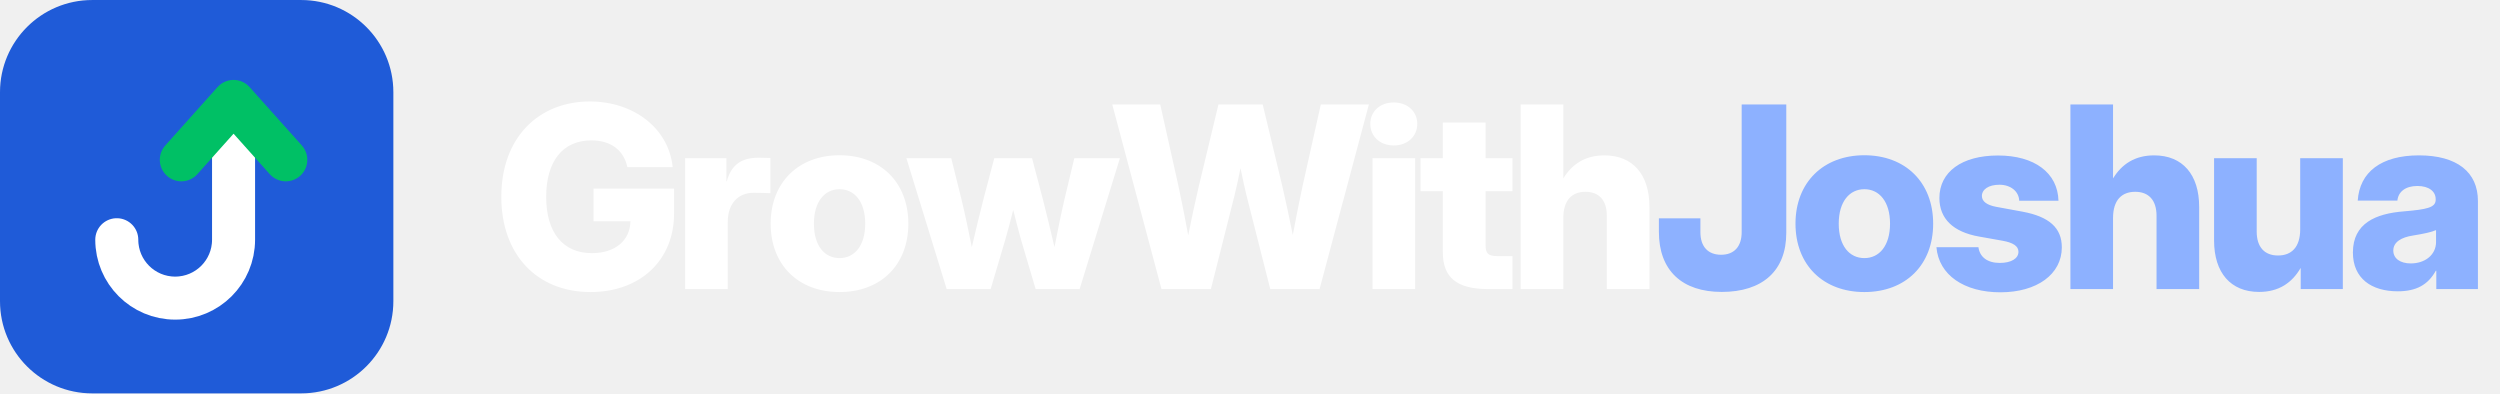
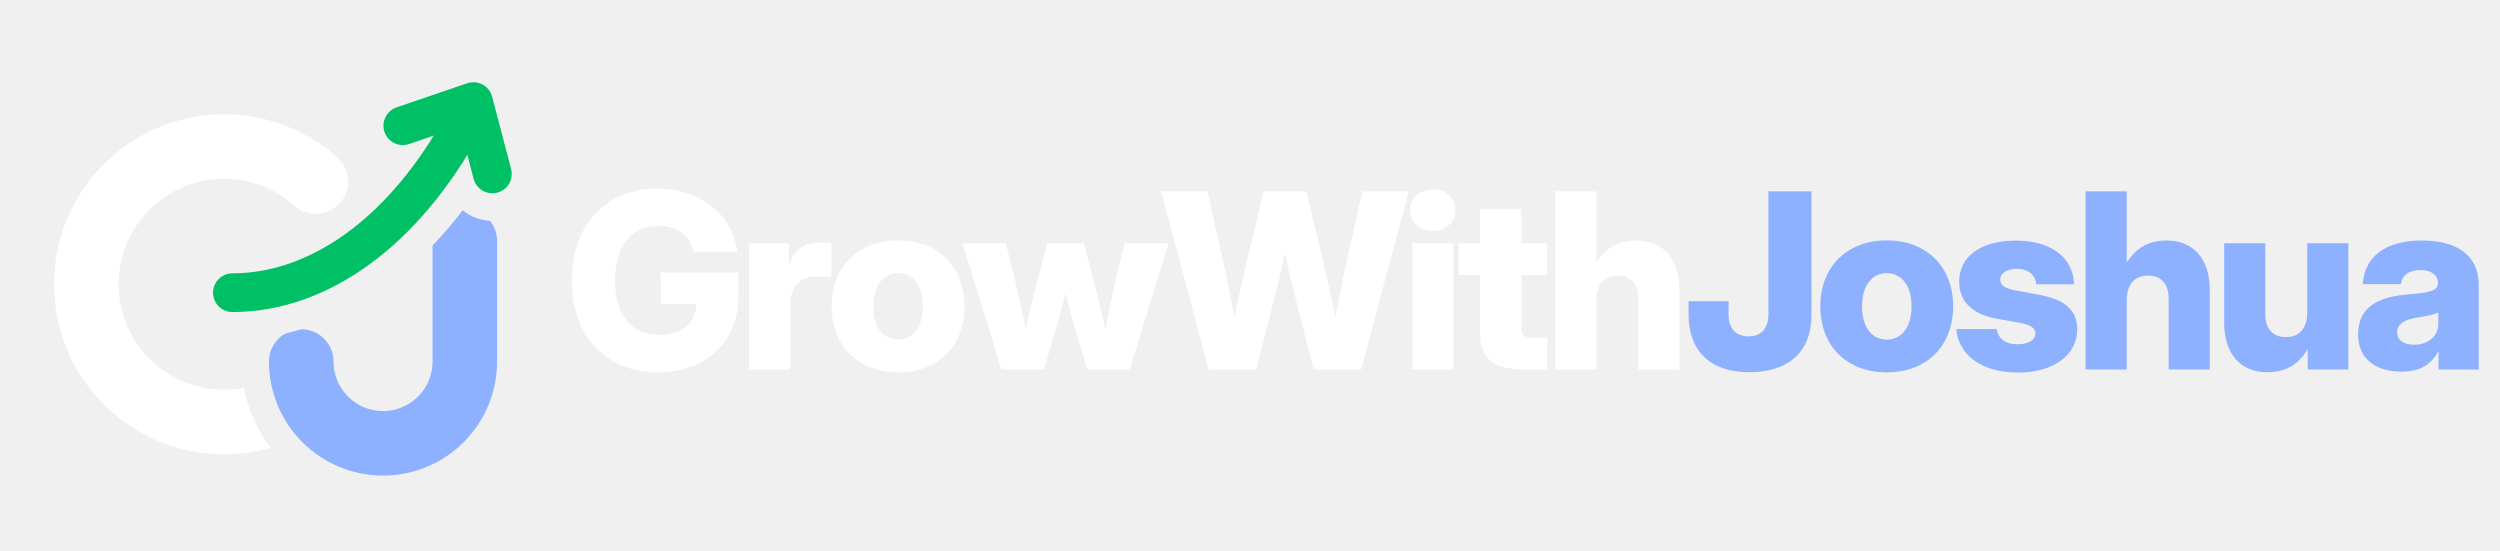
- <svg xmlns="http://www.w3.org/2000/svg" viewBox="0 0 985.1 155.0" width="985" height="155">
-   <g transform="translate(0 0) scale(2.421875)">
-     <rect width="64" height="64" rx="15" fill="#1F5BD8" />
-     <path d="M38 18.5 V39 a9.5 9.5 0 0 1 -19 0" fill="none" stroke="#FFFFFF" stroke-width="7" stroke-linecap="round" />
-     <path d="M29.5 26 L38 16.5 L46.5 26" fill="none" stroke="#00C065" stroke-width="7" stroke-linecap="round" stroke-linejoin="round" />
+ <svg xmlns="http://www.w3.org/2000/svg" viewBox="0 0 1021.1 225.0" width="1021" height="225">
+   <g transform="translate(0.0 0.0) scale(3.5156)">
+     <defs>
+       <mask id="hwmG" maskUnits="userSpaceOnUse" x="0" y="0" width="64" height="64">
+         <rect width="64" height="64" fill="#fff" />
+         <path d="M52 28 V42 A9.5 9.5 0 0 1 33 42" fill="none" stroke="#000" stroke-width="13.9" stroke-linecap="round" />
+         <path d="M25 34 C35 34 45 27 52 14" fill="none" stroke="#000" stroke-width="10.9" stroke-linecap="round" />
+         <path d="M44.8 14.6 L53 11.8 L55.2 20.2" fill="none" stroke="#000" stroke-width="10.9" stroke-linecap="round" stroke-linejoin="round" />
+       </mask>
+       <mask id="hwmJ" maskUnits="userSpaceOnUse" x="0" y="0" width="64" height="64">
+         <rect width="64" height="64" fill="#fff" />
+         <path d="M25 34 C35 34 45 27 52 14" fill="none" stroke="#000" stroke-width="10.9" stroke-linecap="round" />
+         <path d="M44.8 14.6 L53 11.8 L55.2 20.2" fill="none" stroke="#000" stroke-width="10.9" stroke-linecap="round" stroke-linejoin="round" />
+       </mask>
+     </defs>
+     <g transform="translate(2 0)">
+       <path d="M34.7 21.1 A16 16 0 1 0 32.5 46.6" mask="url(#hwmG)" fill="none" stroke="#FFFFFF" stroke-width="7.5" stroke-linecap="round" stroke-linejoin="round" />
+       <path d="M52 28 V42 A9.5 9.5 0 0 1 33 42" mask="url(#hwmJ)" fill="none" stroke="#8DB1FF" stroke-width="7.5" stroke-linecap="round" />
+       <path d="M25 34 C35 34 45 27 52 14" fill="none" stroke="#00C065" stroke-width="4.5" stroke-linecap="round" />
+       <path d="M44.8 14.6 L53 11.8 L55.2 20.2" fill="none" stroke="#00C065" stroke-width="4.5" stroke-linecap="round" stroke-linejoin="round" />
+     </g>
  </g>
-   <g transform="translate(195 113.9)">
+   <g transform="translate(231.0 150.9)">
    <path d="M37.695 1.172C57.178 1.172 70.605 -11.279 70.605 -29.736V-39.6H38.867V-26.709H53.418C53.271 -19.189 47.461 -14.16 38.232 -14.16C26.758 -14.16 20.215 -22.363 20.215 -36.328C20.215 -50.342 26.709 -58.594 38.037 -58.594C45.898 -58.594 50.879 -54.492 52.197 -48.047H70.068C68.457 -63.525 54.541 -73.926 37.402 -73.926C17.627 -73.926 2.539 -60.107 2.539 -36.328C2.539 -13.623 16.553 1.172 37.695 1.172ZM74.967 0.0H91.764V-26.416C91.764 -33.74 95.914 -37.939 101.92 -37.939C104.361 -37.939 107.34 -37.842 108.561 -37.793V-51.66C107.193 -51.709 105.777 -51.758 103.971 -51.758C97.086 -51.758 93.229 -49.023 91.373 -42.48H91.227V-51.562H74.967ZM135.822 1.172C151.984 1.172 162.922 -9.424 162.922 -25.781C162.922 -42.041 151.984 -52.734 135.822 -52.734C119.66 -52.734 108.674 -42.041 108.674 -25.781C108.674 -9.424 119.66 1.172 135.822 1.172ZM135.822 -12.207C129.914 -12.207 125.715 -17.041 125.715 -25.781C125.715 -34.473 129.963 -39.355 135.822 -39.355C141.682 -39.355 145.93 -34.473 145.93 -25.781C145.93 -17.041 141.682 -12.207 135.822 -12.207ZM178.025 0.0H195.359L201.072 -19.287C202.195 -23.096 203.221 -27.148 204.246 -31.201C205.271 -27.148 206.297 -23.096 207.371 -19.287L213.084 0.0H230.418L246.287 -51.562H228.318L224.461 -35.449C223.045 -29.395 221.775 -22.949 220.506 -16.553C218.992 -22.949 217.479 -29.443 215.916 -35.449L211.668 -51.562H196.775L192.527 -35.449C190.965 -29.443 189.451 -22.949 187.938 -16.553C186.619 -22.949 185.301 -29.443 183.836 -35.449L179.832 -51.562H162.156ZM262.66 0.0H282.143L291.42 -36.768C292.201 -39.844 292.934 -43.408 293.812 -47.656C294.691 -43.408 295.424 -39.844 296.205 -36.768L305.531 0.0H324.965L344.398 -72.754H325.453L318.227 -40.43C316.859 -34.033 315.59 -27.686 314.418 -21.289C313.148 -27.686 311.781 -34.033 310.316 -40.43L302.553 -72.754H285.121L277.357 -40.43C275.844 -33.984 274.477 -27.588 273.207 -21.191C272.035 -27.588 270.766 -33.984 269.398 -40.43L262.172 -72.754H243.275ZM345.83 0.0H362.627V-51.562H345.83ZM354.18 -56.592C359.6 -56.592 363.457 -60.156 363.457 -65.088C363.457 -70.02 359.6 -73.535 354.18 -73.535C348.809 -73.535 344.951 -70.02 344.951 -65.088C344.951 -60.156 348.809 -56.592 354.18 -56.592ZM400.973 -51.562H390.377V-65.625H373.531V-51.562H364.742V-38.574H373.531V-14.502C373.531 -4.492 379.098 0.0 391.451 0.0H400.973V-12.988H395.162C391.402 -12.988 390.377 -14.014 390.377 -17.334V-38.574H400.973ZM421.008 -28.027C421.008 -35.059 424.426 -38.33 429.748 -38.33C435.07 -38.33 438.146 -35.01 438.146 -28.906V0.0H454.943V-32.422C454.943 -45.117 448.4 -52.686 437.219 -52.686C429.65 -52.686 424.475 -49.268 421.008 -43.604V-72.754H404.211V0.0H421.008Z" fill="#FFFFFF" />
    <path d="M483.426 1.123C499.49 1.123 508.865 -7.178 508.865 -22.119V-72.754H491.287V-22.412C491.287 -16.699 488.26 -13.525 483.182 -13.525C478.055 -13.525 475.027 -16.699 475.027 -22.412V-27.881H458.67V-22.559C458.67 -7.324 467.801 1.123 483.426 1.123ZM539.643 1.172C555.805 1.172 566.742 -9.424 566.742 -25.781C566.742 -42.041 555.805 -52.734 539.643 -52.734C523.48 -52.734 512.494 -42.041 512.494 -25.781C512.494 -9.424 523.48 1.172 539.643 1.172ZM539.643 -12.207C533.734 -12.207 529.535 -17.041 529.535 -25.781C529.535 -34.473 533.783 -39.355 539.643 -39.355C545.502 -39.355 549.75 -34.473 549.75 -25.781C549.75 -17.041 545.502 -12.207 539.643 -12.207ZM593.223 1.27C607.676 1.27 617.441 -5.859 617.441 -16.455C617.441 -24.121 612.461 -28.564 601.865 -30.518L591.514 -32.422C587.949 -33.105 585.947 -34.521 585.947 -36.67C585.947 -39.209 588.486 -41.113 592.881 -41.113C597.324 -41.113 600.547 -38.428 600.645 -34.814H616.123C615.83 -45.801 606.699 -52.637 592.295 -52.637C577.939 -52.637 569.199 -46.094 569.199 -35.889C569.199 -27.734 574.619 -22.51 584.775 -20.703L594.102 -19.043C598.203 -18.311 600.352 -16.943 600.352 -14.697C600.352 -12.109 597.617 -10.303 592.979 -10.303C588.047 -10.303 585.068 -12.695 584.58 -16.504H568.027C568.955 -5.518 578.965 1.27 593.223 1.27ZM637.623 -28.027C637.623 -35.059 641.041 -38.33 646.363 -38.33C651.686 -38.33 654.762 -35.01 654.762 -28.906V0.0H671.559V-32.422C671.559 -45.117 665.016 -52.686 653.834 -52.686C646.266 -52.686 641.09 -49.268 637.623 -43.604V-72.754H620.826V0.0H637.623ZM695.158 1.123C702.922 1.123 708.146 -2.441 711.564 -8.35V0.0H728.166V-51.562H711.369V-23.535C711.369 -16.504 707.951 -13.232 702.629 -13.232C697.307 -13.232 694.23 -16.553 694.23 -22.656V-51.562H677.434V-19.141C677.434 -6.445 683.977 1.123 695.158 1.123ZM749.812 0.879C757.088 0.879 761.727 -1.66 764.803 -7.227H764.998V0.0H781.404V-34.717C781.404 -46.094 773.152 -52.686 758.162 -52.686C743.221 -52.686 734.773 -46.045 734.041 -34.863H749.666C750.008 -38.379 752.889 -40.625 757.576 -40.625C762.02 -40.625 764.754 -38.525 764.754 -35.449V-35.205C764.754 -32.129 761.385 -31.396 752.156 -30.615C741.17 -29.736 732.137 -25.977 732.137 -14.404C732.137 -4.15 739.51 0.879 749.812 0.879ZM754.939 -10.107C750.838 -10.107 748.055 -12.012 748.055 -15.186C748.055 -18.555 751.277 -20.41 755.77 -21.094C759.92 -21.777 763.094 -22.412 764.9 -23.242V-18.555C764.9 -13.477 760.555 -10.107 754.939 -10.107Z" fill="#8DB1FF" />
  </g>
</svg>
